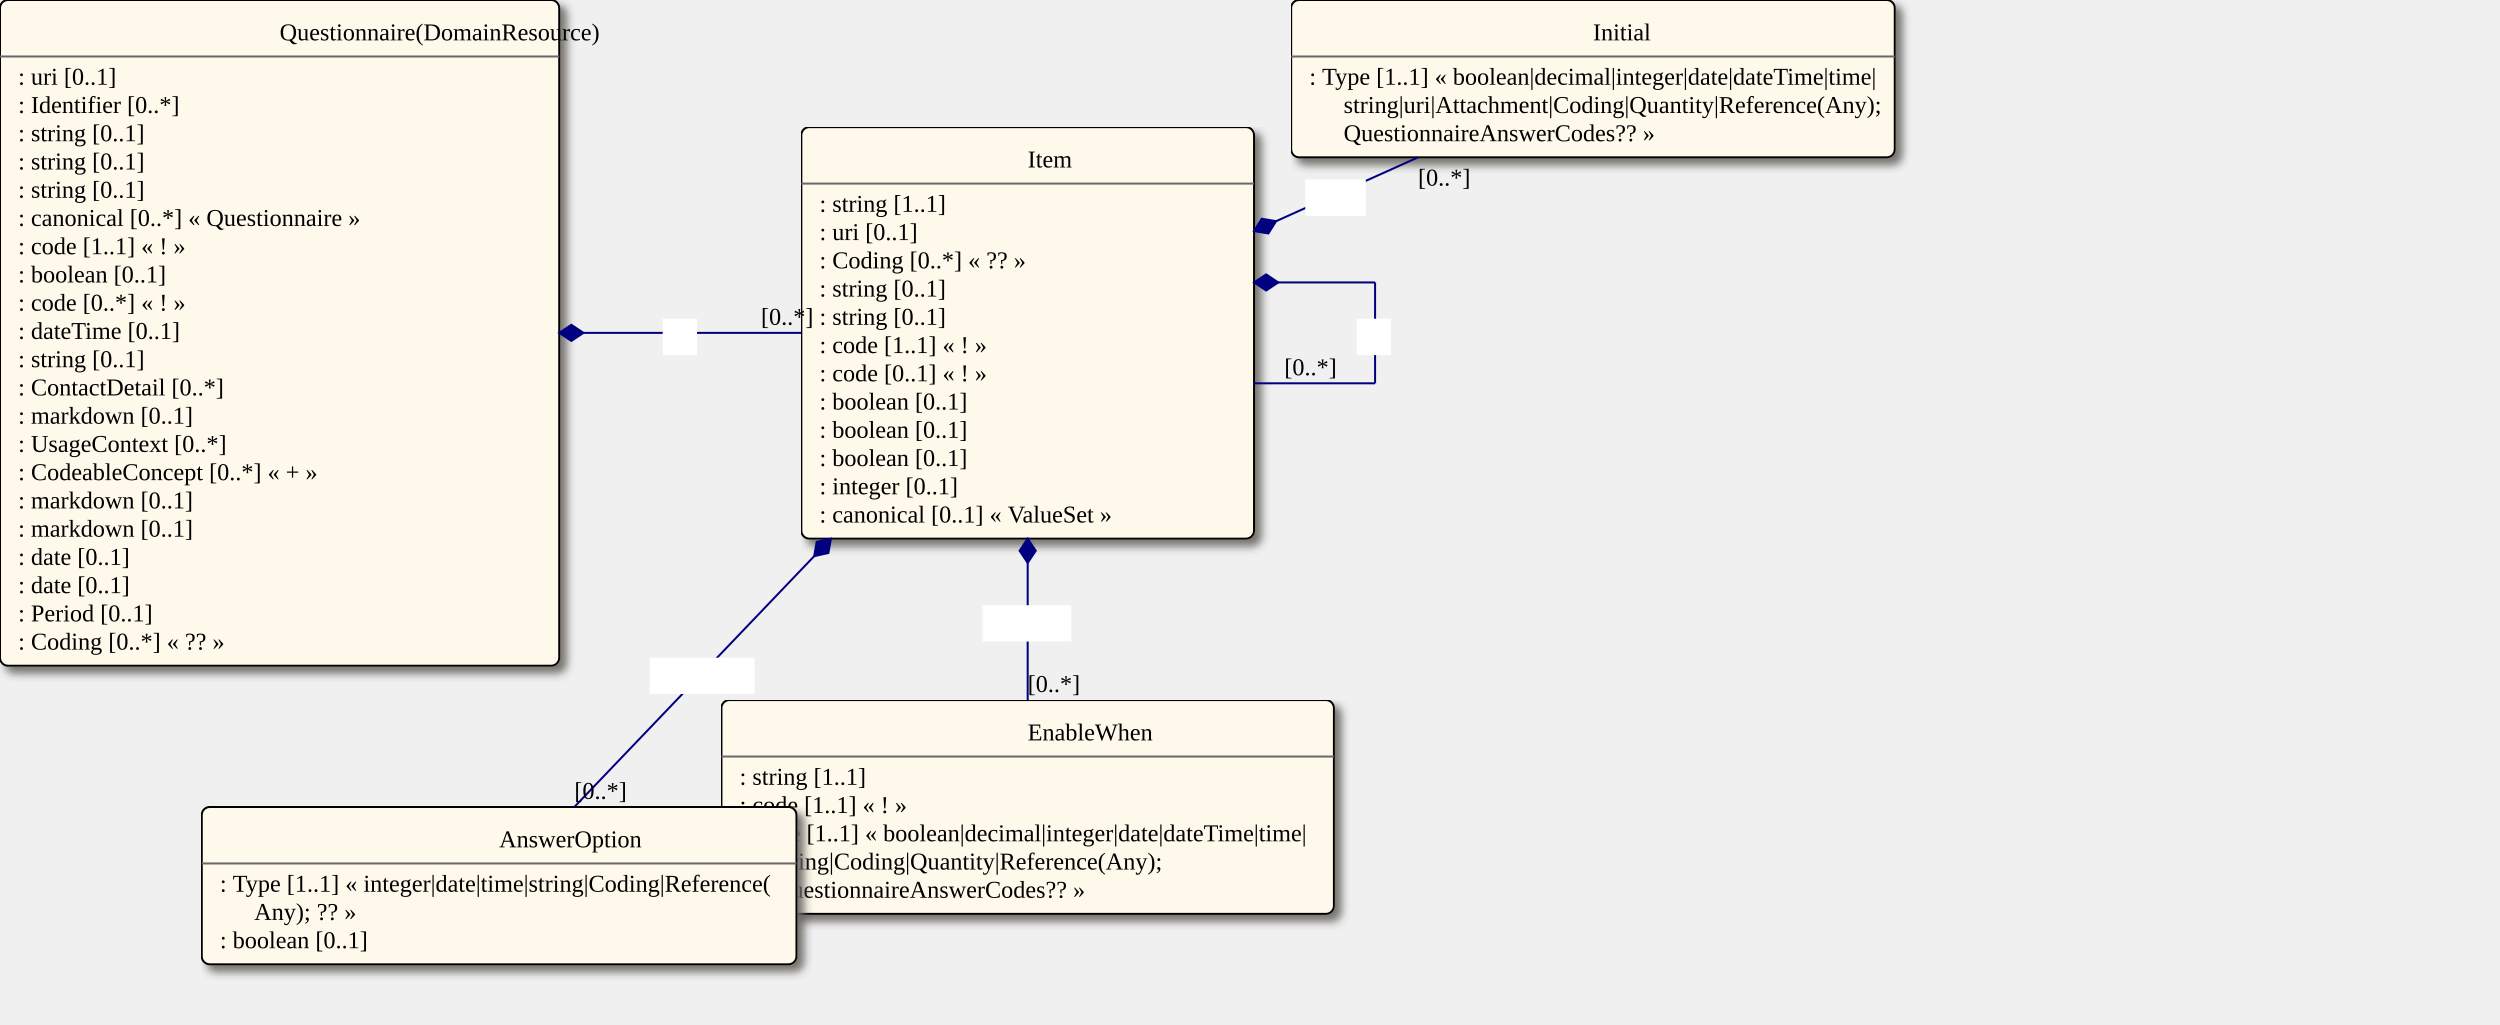
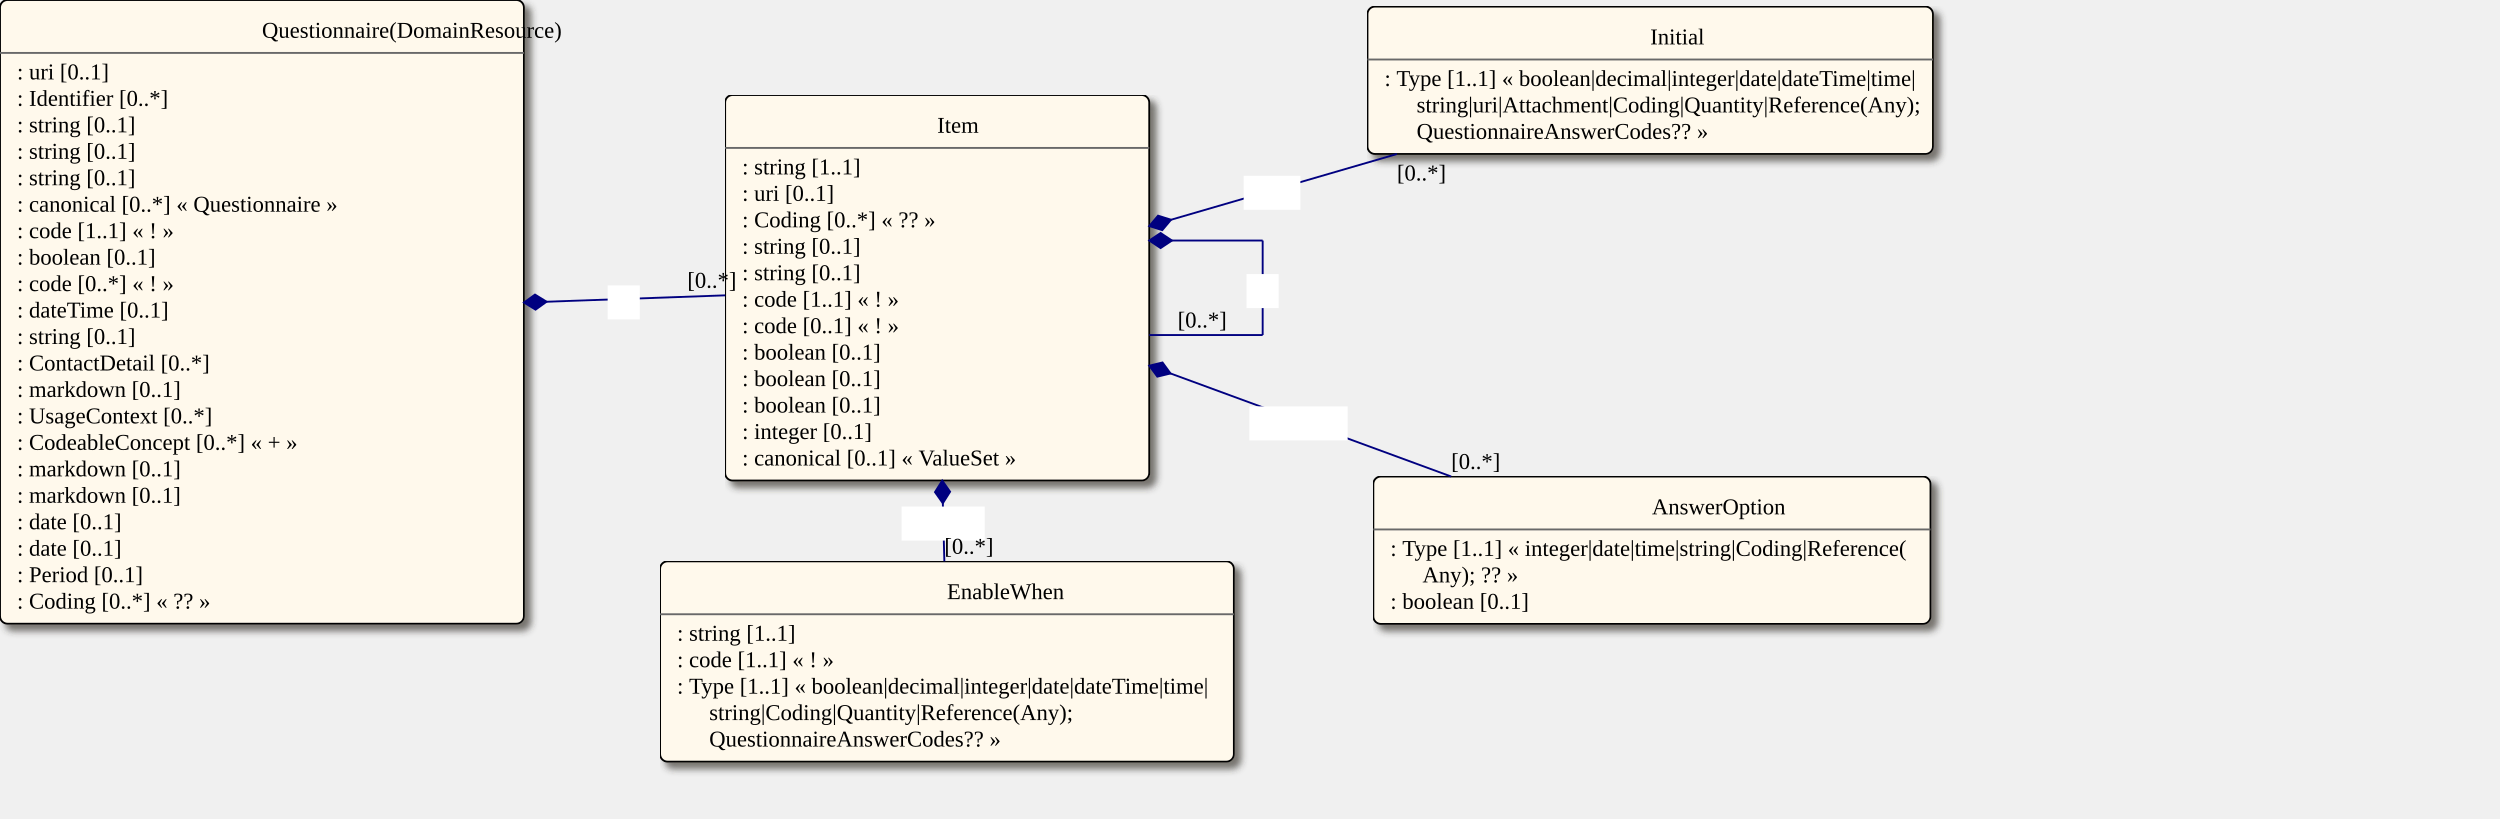
- <svg xmlns="http://www.w3.org/2000/svg" xmlns:xlink="http://www.w3.org/1999/xlink" id="n180" version="1.1" width="1239.2" height="508.0">
+ <svg xmlns="http://www.w3.org/2000/svg" xmlns:xlink="http://www.w3.org/1999/xlink" id="n180" version="1.1" width="1322.685" height="432.982">
  <defs>
    <filter id="shadow1" x="0" y="0" width="200%" height="200%">
      <feOffset result="offOut" in="SourceGraphic" dx="3" dy="3" />
      <feColorMatrix result="matrixOut" in="offOut" type="matrix" values="0.2 0 0 0 0 0 0.2 0 0 0 0 0 0.2 0 0 0 0 0 1 0" />
      <feGaussianBlur result="blurOut" in="matrixOut" stdDeviation="2" />
      <feBlend in="SourceGraphic" in2="blurOut" mode="normal" />
    </filter>
  </defs>
  <g id="n181">
    <rect id="Questionnaire" x="0.0" y="0.0" rx="4" ry="4" width="277.2" height="330.0" filter="url(#shadow1)" style="fill:#fff9ec;stroke:black;stroke-width:1" />
    <line id="n182" x1="0.0" y1="28.0" x2="277.2" y2="28.0" style="stroke:dimgrey;stroke-width:1" />
    <text id="n183" x="138.6" y="20.0" fill="black" class="diagram-class-title  diagram-class-resource">Questionnaire<tspan class="diagram-class-title-link"> (<a id="n184" xlink:href="domainresource.html" class="diagram-class-reference">DomainResource</a>)</tspan>
    </text>
    <text id="n185" x="6.0" y="42.0" fill="black" class="diagram-class-detail">
      <a id="n186" xlink:href="questionnaire-definitions.html#Questionnaire.url" /> : <a id="n187" xlink:href="datatypes.html#uri">uri</a> [0..1]</text>
    <text id="n191" x="6.0" y="56.0" fill="black" class="diagram-class-detail">
      <a id="n192" xlink:href="questionnaire-definitions.html#Questionnaire.identifier" /> : <a id="n193" xlink:href="datatypes.html#Identifier">Identifier</a> [0..*]</text>
    <text id="n197" x="6.0" y="70.0" fill="black" class="diagram-class-detail">
      <a id="n198" xlink:href="questionnaire-definitions.html#Questionnaire.version" /> : <a id="n199" xlink:href="datatypes.html#string">string</a> [0..1]</text>
    <text id="n203" x="6.0" y="84.0" fill="black" class="diagram-class-detail">
      <a id="n204" xlink:href="questionnaire-definitions.html#Questionnaire.name" /> : <a id="n205" xlink:href="datatypes.html#string">string</a> [0..1]</text>
    <text id="n209" x="6.0" y="98.0" fill="black" class="diagram-class-detail">
      <a id="n210" xlink:href="questionnaire-definitions.html#Questionnaire.title" /> : <a id="n211" xlink:href="datatypes.html#string">string</a> [0..1]</text>
    <text id="n215" x="6.0" y="112.0" fill="black" class="diagram-class-detail">
      <a id="n216" xlink:href="questionnaire-definitions.html#Questionnaire.derivedFrom" /> : <a id="n217" xlink:href="datatypes.html#canonical">canonical</a> [0..*] « <a id="n218" xlink:href="questionnaire.html#Questionnaire">Questionnaire</a> »</text>
    <text id="n223" x="6.0" y="126.0" fill="black" class="diagram-class-detail">
      <a id="n224" xlink:href="questionnaire-definitions.html#Questionnaire.status" /> : <a id="n225" xlink:href="datatypes.html#code">code</a> [1..1] « <a id="n226" xlink:href="valueset-publication-status.html" />! »</text>
    <text id="n233" x="6.0" y="140.0" fill="black" class="diagram-class-detail">
      <a id="n234" xlink:href="questionnaire-definitions.html#Questionnaire.experimental" /> : <a id="n235" xlink:href="datatypes.html#boolean">boolean</a> [0..1]</text>
    <text id="n239" x="6.0" y="154.0" fill="black" class="diagram-class-detail">
      <a id="n240" xlink:href="questionnaire-definitions.html#Questionnaire.subjectType" /> : <a id="n241" xlink:href="datatypes.html#code">code</a> [0..*] « <a id="n242" xlink:href="valueset-resource-types.html" />! »</text>
    <text id="n249" x="6.0" y="168.0" fill="black" class="diagram-class-detail">
      <a id="n250" xlink:href="questionnaire-definitions.html#Questionnaire.date" /> : <a id="n251" xlink:href="datatypes.html#dateTime">dateTime</a> [0..1]</text>
    <text id="n255" x="6.0" y="182.0" fill="black" class="diagram-class-detail">
      <a id="n256" xlink:href="questionnaire-definitions.html#Questionnaire.publisher" /> : <a id="n257" xlink:href="datatypes.html#string">string</a> [0..1]</text>
    <text id="n261" x="6.0" y="196.0" fill="black" class="diagram-class-detail">
      <a id="n262" xlink:href="questionnaire-definitions.html#Questionnaire.contact" /> : <a id="n263" xlink:href="metadatatypes.html#ContactDetail">ContactDetail</a> [0..*]</text>
    <text id="n267" x="6.0" y="210.0" fill="black" class="diagram-class-detail">
      <a id="n268" xlink:href="questionnaire-definitions.html#Questionnaire.description" /> : <a id="n269" xlink:href="datatypes.html#markdown">markdown</a> [0..1]</text>
    <text id="n273" x="6.0" y="224.0" fill="black" class="diagram-class-detail">
      <a id="n274" xlink:href="questionnaire-definitions.html#Questionnaire.useContext" /> : <a id="n275" xlink:href="metadatatypes.html#UsageContext">UsageContext</a> [0..*]</text>
    <text id="n279" x="6.0" y="238.0" fill="black" class="diagram-class-detail">
      <a id="n280" xlink:href="questionnaire-definitions.html#Questionnaire.jurisdiction" /> : <a id="n281" xlink:href="datatypes.html#CodeableConcept">CodeableConcept</a> [0..*] « <a id="n282" xlink:href="valueset-jurisdiction.html" />+ »</text>
    <text id="n289" x="6.0" y="252.0" fill="black" class="diagram-class-detail">
      <a id="n290" xlink:href="questionnaire-definitions.html#Questionnaire.purpose" /> : <a id="n291" xlink:href="datatypes.html#markdown">markdown</a> [0..1]</text>
    <text id="n295" x="6.0" y="266.0" fill="black" class="diagram-class-detail">
      <a id="n296" xlink:href="questionnaire-definitions.html#Questionnaire.copyright" /> : <a id="n297" xlink:href="datatypes.html#markdown">markdown</a> [0..1]</text>
    <text id="n301" x="6.0" y="280.0" fill="black" class="diagram-class-detail">
      <a id="n302" xlink:href="questionnaire-definitions.html#Questionnaire.approvalDate" /> : <a id="n303" xlink:href="datatypes.html#date">date</a> [0..1]</text>
    <text id="n307" x="6.0" y="294.0" fill="black" class="diagram-class-detail">
      <a id="n308" xlink:href="questionnaire-definitions.html#Questionnaire.lastReviewDate" /> : <a id="n309" xlink:href="datatypes.html#date">date</a> [0..1]</text>
    <text id="n313" x="6.0" y="308.0" fill="black" class="diagram-class-detail">
      <a id="n314" xlink:href="questionnaire-definitions.html#Questionnaire.effectivePeriod" /> : <a id="n315" xlink:href="datatypes.html#Period">Period</a> [0..1]</text>
    <text id="n319" x="6.0" y="322.0" fill="black" class="diagram-class-detail">
      <a id="n320" xlink:href="questionnaire-definitions.html#Questionnaire.code" /> : <a id="n321" xlink:href="datatypes.html#Coding">Coding</a> [0..*] « <a id="n322" xlink:href="valueset-questionnaire-questions.html" />?? »</text>
  </g>
  <g id="n329">
-     <rect id="Questionnaire.item" x="397.2" y="63.0" rx="4" ry="4" width="224.4" height="204.0" filter="url(#shadow1)" style="fill:#fff9ec;stroke:black;stroke-width:1" />
-     <line id="n330" x1="397.2" y1="91.0" x2="621.6" y2="91.0" style="stroke:dimgrey;stroke-width:1" />
-     <text id="n331" x="509.4" y="83.0" fill="black" class="diagram-class-title">Item</text>
-     <text id="n332" x="403.2" y="105.0" fill="black" class="diagram-class-detail">
+     <rect id="Questionnaire.item" x="383.645" y="50.261" rx="4" ry="4" width="224.4" height="204.0" filter="url(#shadow1)" style="fill:#fff9ec;stroke:black;stroke-width:1" />
+     <line id="n330" x1="383.645" y1="78.261" x2="608.045" y2="78.261" style="stroke:dimgrey;stroke-width:1" />
+     <text id="n331" x="495.845" y="70.261" fill="black" class="diagram-class-title">Item</text>
+     <text id="n332" x="389.645" y="92.261" fill="black" class="diagram-class-detail">
      <a id="n333" xlink:href="questionnaire-definitions.html#Questionnaire.item.linkId" /> : <a id="n334" xlink:href="datatypes.html#string">string</a> [1..1]</text>
-     <text id="n338" x="403.2" y="119.0" fill="black" class="diagram-class-detail">
+     <text id="n338" x="389.645" y="106.261" fill="black" class="diagram-class-detail">
      <a id="n339" xlink:href="questionnaire-definitions.html#Questionnaire.item.definition" /> : <a id="n340" xlink:href="datatypes.html#uri">uri</a> [0..1]</text>
-     <text id="n344" x="403.2" y="133.0" fill="black" class="diagram-class-detail">
+     <text id="n344" x="389.645" y="120.261" fill="black" class="diagram-class-detail">
      <a id="n345" xlink:href="questionnaire-definitions.html#Questionnaire.item.code" /> : <a id="n346" xlink:href="datatypes.html#Coding">Coding</a> [0..*] « <a id="n347" xlink:href="valueset-questionnaire-questions.html" />?? »</text>
-     <text id="n354" x="403.2" y="147.0" fill="black" class="diagram-class-detail">
+     <text id="n354" x="389.645" y="134.261" fill="black" class="diagram-class-detail">
      <a id="n355" xlink:href="questionnaire-definitions.html#Questionnaire.item.prefix" /> : <a id="n356" xlink:href="datatypes.html#string">string</a> [0..1]</text>
-     <text id="n360" x="403.2" y="161.0" fill="black" class="diagram-class-detail">
+     <text id="n360" x="389.645" y="148.261" fill="black" class="diagram-class-detail">
      <a id="n361" xlink:href="questionnaire-definitions.html#Questionnaire.item.text" /> : <a id="n362" xlink:href="datatypes.html#string">string</a> [0..1]</text>
-     <text id="n366" x="403.2" y="175.0" fill="black" class="diagram-class-detail">
+     <text id="n366" x="389.645" y="162.261" fill="black" class="diagram-class-detail">
      <a id="n367" xlink:href="questionnaire-definitions.html#Questionnaire.item.type" /> : <a id="n368" xlink:href="datatypes.html#code">code</a> [1..1] « <a id="n369" xlink:href="valueset-item-type.html" />! »</text>
-     <text id="n376" x="403.2" y="189.0" fill="black" class="diagram-class-detail">
+     <text id="n376" x="389.645" y="176.261" fill="black" class="diagram-class-detail">
      <a id="n377" xlink:href="questionnaire-definitions.html#Questionnaire.item.enableBehavior" /> : <a id="n378" xlink:href="datatypes.html#code">code</a> [0..1] « <a id="n379" xlink:href="valueset-questionnaire-enable-behavior.html" />! »</text>
-     <text id="n386" x="403.2" y="203.0" fill="black" class="diagram-class-detail">
+     <text id="n386" x="389.645" y="190.261" fill="black" class="diagram-class-detail">
      <a id="n387" xlink:href="questionnaire-definitions.html#Questionnaire.item.required" /> : <a id="n388" xlink:href="datatypes.html#boolean">boolean</a> [0..1]</text>
-     <text id="n392" x="403.2" y="217.0" fill="black" class="diagram-class-detail">
+     <text id="n392" x="389.645" y="204.261" fill="black" class="diagram-class-detail">
      <a id="n393" xlink:href="questionnaire-definitions.html#Questionnaire.item.repeats" /> : <a id="n394" xlink:href="datatypes.html#boolean">boolean</a> [0..1]</text>
-     <text id="n398" x="403.2" y="231.0" fill="black" class="diagram-class-detail">
+     <text id="n398" x="389.645" y="218.261" fill="black" class="diagram-class-detail">
      <a id="n399" xlink:href="questionnaire-definitions.html#Questionnaire.item.readOnly" /> : <a id="n400" xlink:href="datatypes.html#boolean">boolean</a> [0..1]</text>
-     <text id="n404" x="403.2" y="245.0" fill="black" class="diagram-class-detail">
+     <text id="n404" x="389.645" y="232.261" fill="black" class="diagram-class-detail">
      <a id="n405" xlink:href="questionnaire-definitions.html#Questionnaire.item.maxLength" /> : <a id="n406" xlink:href="datatypes.html#integer">integer</a> [0..1]</text>
-     <text id="n410" x="403.2" y="259.0" fill="black" class="diagram-class-detail">
+     <text id="n410" x="389.645" y="246.261" fill="black" class="diagram-class-detail">
      <a id="n411" xlink:href="questionnaire-definitions.html#Questionnaire.item.answerValueSet" /> : <a id="n412" xlink:href="datatypes.html#canonical">canonical</a> [0..1] « <a id="n413" xlink:href="valueset.html#ValueSet">ValueSet</a> »</text>
  </g>
  <g id="n418">
-     <rect id="Questionnaire.item.enableWhen" x="357.6" y="347.0" rx="4" ry="4" width="303.6" height="106.0" filter="url(#shadow1)" style="fill:#fff9ec;stroke:black;stroke-width:1" />
-     <line id="n419" x1="357.6" y1="375.0" x2="661.2" y2="375.0" style="stroke:dimgrey;stroke-width:1" />
-     <text id="n420" x="509.4" y="367.0" fill="black" class="diagram-class-title">EnableWhen</text>
-     <text id="n421" x="363.6" y="389.0" fill="black" class="diagram-class-detail">
+     <rect id="Questionnaire.item.enableWhen" x="349.22" y="296.982" rx="4" ry="4" width="303.6" height="106.0" filter="url(#shadow1)" style="fill:#fff9ec;stroke:black;stroke-width:1" />
+     <line id="n419" x1="349.22" y1="324.982" x2="652.82" y2="324.982" style="stroke:dimgrey;stroke-width:1" />
+     <text id="n420" x="501.02" y="316.982" fill="black" class="diagram-class-title">EnableWhen</text>
+     <text id="n421" x="355.22" y="338.982" fill="black" class="diagram-class-detail">
      <a id="n422" xlink:href="questionnaire-definitions.html#Questionnaire.item.enableWhen.question" /> : <a id="n423" xlink:href="datatypes.html#string">string</a> [1..1]</text>
-     <text id="n427" x="363.6" y="403.0" fill="black" class="diagram-class-detail">
+     <text id="n427" x="355.22" y="352.982" fill="black" class="diagram-class-detail">
      <a id="n428" xlink:href="questionnaire-definitions.html#Questionnaire.item.enableWhen.operator" /> : <a id="n429" xlink:href="datatypes.html#code">code</a> [1..1] « <a id="n430" xlink:href="valueset-questionnaire-enable-operator.html" />! »</text>
-     <text id="n437" x="363.6" y="417.0" fill="black" class="diagram-class-detail">
+     <text id="n437" x="355.22" y="366.982" fill="black" class="diagram-class-detail">
      <a id="n438" xlink:href="questionnaire-definitions.html#Questionnaire.item.enableWhen.answer_x_" /> : <a id="n439" xlink:href="formats.html#umlchoice">Type</a> [1..1] « <a id="n440" xlink:href="datatypes.html#boolean">boolean</a>|<a id="n441" xlink:href="datatypes.html#decimal">decimal</a>|<a id="n442" xlink:href="datatypes.html#integer">integer</a>|<a id="n443" xlink:href="datatypes.html#date">date</a>|<a id="n444" xlink:href="datatypes.html#dateTime">dateTime</a>|<a id="n445" xlink:href="datatypes.html#time">time</a>|</text>
-     <text id="n446" x="383.6" y="431.0" fill="black" class="diagram-class-detail">
+     <text id="n446" x="375.22" y="380.982" fill="black" class="diagram-class-detail">
      <a id="n447" xlink:href="datatypes.html#string">string</a>|<a id="n448" xlink:href="datatypes.html#Coding">Coding</a>|<a id="n449" xlink:href="datatypes.html#Quantity">Quantity</a>|<a id="n450" xlink:href="references.html#Reference">Reference</a>(<a id="n451" xlink:href="resourcelist.html#Any">Any</a>); <a id="n452" xlink:href="valueset-questionnaire-answers.html" />
    </text>
-     <text id="n454" x="383.6" y="445.0" fill="black" class="diagram-class-detail">
+     <text id="n454" x="375.22" y="394.982" fill="black" class="diagram-class-detail">
      <a id="n455" xlink:href="valueset-questionnaire-answers.html">QuestionnaireAnswerCodes</a>?? »</text>
  </g>
  <g id="n475">
-     <rect id="Questionnaire.item.answerOption" x="100.0" y="400.0" rx="4" ry="4" width="294.8" height="78.0" filter="url(#shadow1)" style="fill:#fff9ec;stroke:black;stroke-width:1" />
-     <line id="n476" x1="100.0" y1="428.0" x2="394.8" y2="428.0" style="stroke:dimgrey;stroke-width:1" />
-     <text id="n477" x="247.4" y="420.0" fill="black" class="diagram-class-title">AnswerOption</text>
-     <text id="n478" x="106.0" y="442.0" fill="black" class="diagram-class-detail">
+     <rect id="Questionnaire.item.answerOption" x="726.586" y="252.117" rx="4" ry="4" width="294.8" height="78.0" filter="url(#shadow1)" style="fill:#fff9ec;stroke:black;stroke-width:1" />
+     <line id="n476" x1="726.586" y1="280.117" x2="1021.386" y2="280.117" style="stroke:dimgrey;stroke-width:1" />
+     <text id="n477" x="873.986" y="272.117" fill="black" class="diagram-class-title">AnswerOption</text>
+     <text id="n478" x="732.586" y="294.117" fill="black" class="diagram-class-detail">
      <a id="n479" xlink:href="questionnaire-definitions.html#Questionnaire.item.answerOption.value_x_" /> : <a id="n480" xlink:href="formats.html#umlchoice">Type</a> [1..1] « <a id="n481" xlink:href="datatypes.html#integer">integer</a>|<a id="n482" xlink:href="datatypes.html#date">date</a>|<a id="n483" xlink:href="datatypes.html#time">time</a>|<a id="n484" xlink:href="datatypes.html#string">string</a>|<a id="n485" xlink:href="datatypes.html#Coding">Coding</a>|<a id="n486" xlink:href="references.html#Reference">Reference</a>(</text>
-     <text id="n487" x="126.0" y="456.0" fill="black" class="diagram-class-detail">
+     <text id="n487" x="752.586" y="308.117" fill="black" class="diagram-class-detail">
      <a id="n488" xlink:href="resourcelist.html#Any">Any</a>); <a id="n489" xlink:href="valueset-questionnaire-answers.html" />?? »</text>
-     <text id="n504" x="106.0" y="470.0" fill="black" class="diagram-class-detail">
+     <text id="n504" x="732.586" y="322.117" fill="black" class="diagram-class-detail">
      <a id="n505" xlink:href="questionnaire-definitions.html#Questionnaire.item.answerOption.initialSelected" /> : <a id="n506" xlink:href="datatypes.html#boolean">boolean</a> [0..1]</text>
  </g>
  <g id="n510">
-     <rect id="Questionnaire.item.initial" x="640.0" y="0.0" rx="4" ry="4" width="299.2" height="78.0" filter="url(#shadow1)" style="fill:#fff9ec;stroke:black;stroke-width:1" />
-     <line id="n511" x1="640.0" y1="28.0" x2="939.2" y2="28.0" style="stroke:dimgrey;stroke-width:1" />
-     <text id="n512" x="789.6" y="20.0" fill="black" class="diagram-class-title">Initial</text>
-     <text id="n513" x="646.0" y="42.0" fill="black" class="diagram-class-detail">
+     <rect id="Questionnaire.item.initial" x="723.485" y="3.483" rx="4" ry="4" width="299.2" height="78.0" filter="url(#shadow1)" style="fill:#fff9ec;stroke:black;stroke-width:1" />
+     <line id="n511" x1="723.485" y1="31.483" x2="1022.685" y2="31.483" style="stroke:dimgrey;stroke-width:1" />
+     <text id="n512" x="873.085" y="23.483" fill="black" class="diagram-class-title">Initial</text>
+     <text id="n513" x="729.485" y="45.483" fill="black" class="diagram-class-detail">
      <a id="n514" xlink:href="questionnaire-definitions.html#Questionnaire.item.initial.value_x_" /> : <a id="n515" xlink:href="formats.html#umlchoice">Type</a> [1..1] « <a id="n516" xlink:href="datatypes.html#boolean">boolean</a>|<a id="n517" xlink:href="datatypes.html#decimal">decimal</a>|<a id="n518" xlink:href="datatypes.html#integer">integer</a>|<a id="n519" xlink:href="datatypes.html#date">date</a>|<a id="n520" xlink:href="datatypes.html#dateTime">dateTime</a>|<a id="n521" xlink:href="datatypes.html#time">time</a>|</text>
-     <text id="n522" x="666.0" y="56.0" fill="black" class="diagram-class-detail">
+     <text id="n522" x="749.485" y="59.483" fill="black" class="diagram-class-detail">
      <a id="n523" xlink:href="datatypes.html#string">string</a>|<a id="n524" xlink:href="datatypes.html#uri">uri</a>|<a id="n525" xlink:href="datatypes.html#Attachment">Attachment</a>|<a id="n526" xlink:href="datatypes.html#Coding">Coding</a>|<a id="n527" xlink:href="datatypes.html#Quantity">Quantity</a>|<a id="n528" xlink:href="references.html#Reference">Reference</a>(<a id="n529" xlink:href="resourcelist.html#Any">Any</a>); <a id="n530" xlink:href="valueset-questionnaire-answers.html" />
    </text>
-     <text id="n532" x="666.0" y="70.0" fill="black" class="diagram-class-detail">
+     <text id="n532" x="749.485" y="73.483" fill="black" class="diagram-class-detail">
      <a id="n533" xlink:href="valueset-questionnaire-answers.html">QuestionnaireAnswerCodes</a>?? »</text>
  </g>
-   <line id="n555" x1="509.4" y1="267" x2="509.4" y2="347.0" style="stroke:navy;stroke-width:1" />
-   <polygon id="n556" points="509.4,267 515.4,271 521.4,267 515.4,263 509.4,267" style="fill:navy;stroke:navy;stroke-width:1" transform="rotate(90.0 509.4 267)" />
-   <rect id="n557" x="487.0" y="300.0" width="44.0" height="18.0" style="fill:white;stroke:black;stroke-width:0" />
-   <text id="n558" x="509.0" y="310.0" fill="black" class="diagram-class-linkage">
+   <line id="n555" x1="498.515" y1="254.261" x2="499.633" y2="296.982" style="stroke:navy;stroke-width:1" />
+   <polygon id="n556" points="498.515,254.261 504.515,258.261 510.515,254.261 504.515,250.261 498.515,254.261" style="fill:navy;stroke:navy;stroke-width:1" transform="rotate(88.50074 498.515 254.2612)" />
+   <rect id="n557" x="477.0" y="268.0" width="44.0" height="18.0" style="fill:white;stroke:black;stroke-width:0" />
+   <text id="n558" x="499.0" y="278.0" fill="black" class="diagram-class-linkage">
    <a id="n559" xlink:href="questionnaire-definitions.html#Questionnaire.item.enableWhen" />
  </text>
-   <text id="n560" x="509.4" y="343.0" fill="black" class="diagram-class-linkage">[0..*]</text>
-   <line id="n561" x1="411.867" y1="267" x2="284.692" y2="400.0" style="stroke:navy;stroke-width:1" />
-   <polygon id="n562" points="411.867,267 417.867,271 423.867,267 417.867,263 411.867,267" style="fill:navy;stroke:navy;stroke-width:1" transform="rotate(133.7175 411.8672 267)" />
-   <rect id="n563" x="322.0" y="326.0" width="52.0" height="18.0" style="fill:white;stroke:black;stroke-width:0" />
-   <text id="n564" x="348.0" y="336.0" fill="black" class="diagram-class-linkage">
+   <text id="n560" x="499.633" y="292.982" fill="black" class="diagram-class-linkage">[0..*]</text>
+   <line id="n561" x1="608.045" y1="193.462" x2="767.779" y2="252.117" style="stroke:navy;stroke-width:1" />
+   <polygon id="n562" points="608.045,193.462 614.045,197.462 620.045,193.462 614.045,189.462 608.045,193.462" style="fill:navy;stroke:navy;stroke-width:1" transform="rotate(20.16364 608.0454 193.462)" />
+   <rect id="n563" x="661.0" y="215.0" width="52.0" height="18.0" style="fill:white;stroke:black;stroke-width:0" />
+   <text id="n564" x="687.0" y="225.0" fill="black" class="diagram-class-linkage">
    <a id="n565" xlink:href="questionnaire-definitions.html#Questionnaire.item.answerOption" />
  </text>
-   <text id="n566" x="284.692" y="396.0" fill="black" class="diagram-class-linkage">[0..*]</text>
-   <line id="n567" x1="621.6" y1="114.546" x2="702.871" y2="78.0" style="stroke:navy;stroke-width:1" />
-   <polygon id="n568" points="621.6,114.546 627.6,118.546 633.6,114.546 627.6,110.546 621.6,114.546" style="fill:navy;stroke:navy;stroke-width:1" transform="rotate(-24.21244 621.6 114.546)" />
-   <rect id="n569" x="647.0" y="89.0" width="30.0" height="18.0" style="fill:white;stroke:black;stroke-width:0" />
-   <text id="n570" x="662.0" y="99.0" fill="black" class="diagram-class-linkage">
+   <text id="n566" x="767.779" y="248.117" fill="black" class="diagram-class-linkage">[0..*]</text>
+   <line id="n567" x1="608.045" y1="119.61" x2="739.067" y2="81.483" style="stroke:navy;stroke-width:1" />
+   <polygon id="n568" points="608.045,119.61 614.045,123.61 620.045,119.61 614.045,115.61 608.045,119.61" style="fill:navy;stroke:navy;stroke-width:1" transform="rotate(-16.22526 608.0454 119.6105)" />
+   <rect id="n569" x="658.0" y="93.0" width="30.0" height="18.0" style="fill:white;stroke:black;stroke-width:0" />
+   <text id="n570" x="673.0" y="103.0" fill="black" class="diagram-class-linkage">
    <a id="n571" xlink:href="questionnaire-definitions.html#Questionnaire.item.initial" />
  </text>
-   <text id="n572" x="702.871" y="92.0" fill="black" class="diagram-class-linkage">[0..*]</text>
-   <line id="n573" x1="621.6" y1="140.0" x2="681.6" y2="140.0" style="stroke:navy;stroke-width:1" />
-   <line id="n574" x1="681.6" y1="140.0" x2="681.6" y2="190.0" style="stroke:navy;stroke-width:1" />
-   <line id="n575" x1="681.6" y1="190.0" x2="621.6" y2="190.0" style="stroke:navy;stroke-width:1" />
-   <polygon id="n576" points="621.6,140.0 627.6,144.0 633.6,140.0 627.6,136.0 621.6,140.0" style="fill:navy;stroke:navy;stroke-width:1" transform="rotate(0.0 621.6 140.0)" />
-   <rect id="n577" x="672.5" y="158.0" width="17.0" height="18.0" style="fill:white;stroke:black;stroke-width:0" />
-   <text id="n578" x="681.0" y="168.0" fill="black" class="diagram-class-linkage">
+   <text id="n572" x="739.067" y="95.483" fill="black" class="diagram-class-linkage">[0..*]</text>
+   <line id="n573" x1="608.045" y1="127.261" x2="668.045" y2="127.261" style="stroke:navy;stroke-width:1" />
+   <line id="n574" x1="668.045" y1="127.261" x2="668.045" y2="177.261" style="stroke:navy;stroke-width:1" />
+   <line id="n575" x1="668.045" y1="177.261" x2="608.045" y2="177.261" style="stroke:navy;stroke-width:1" />
+   <polygon id="n576" points="608.045,127.261 614.045,131.261 620.045,127.261 614.045,123.261 608.045,127.261" style="fill:navy;stroke:navy;stroke-width:1" transform="rotate(0.0 608.0454 127.2612)" />
+   <rect id="n577" x="659.5" y="145.0" width="17.0" height="18.0" style="fill:white;stroke:black;stroke-width:0" />
+   <text id="n578" x="668.0" y="155.0" fill="black" class="diagram-class-linkage">
    <a id="n579" xlink:href="questionnaire-definitions.html#Questionnaire.item.item" />
  </text>
-   <text id="n580" x="636.6" y="186.0" fill="black" class="diagram-class-linkage">[0..*]</text>
-   <line id="n581" x1="277.2" y1="165.0" x2="397.2" y2="165.0" style="stroke:navy;stroke-width:1" />
-   <polygon id="n582" points="277.2,165.0 283.2,169.0 289.2,165.0 283.2,161.0 277.2,165.0" style="fill:navy;stroke:navy;stroke-width:1" transform="rotate(0.0 277.2 165.0)" />
-   <rect id="n583" x="328.5" y="158.0" width="17.0" height="18.0" style="fill:white;stroke:black;stroke-width:0" />
-   <text id="n584" x="337.0" y="168.0" fill="black" class="diagram-class-linkage">
+   <text id="n580" x="623.045" y="173.261" fill="black" class="diagram-class-linkage">[0..*]</text>
+   <line id="n581" x1="277.2" y1="160.058" x2="383.645" y2="156.262" style="stroke:navy;stroke-width:1" />
+   <polygon id="n582" points="277.2,160.058 283.2,164.058 289.2,160.058 283.2,156.058 277.2,160.058" style="fill:navy;stroke:navy;stroke-width:1" transform="rotate(-2.042205 277.2 160.0578)" />
+   <rect id="n583" x="321.5" y="151.0" width="17.0" height="18.0" style="fill:white;stroke:black;stroke-width:0" />
+   <text id="n584" x="330.0" y="161.0" fill="black" class="diagram-class-linkage">
    <a id="n585" xlink:href="questionnaire-definitions.html#Questionnaire.item" />
  </text>
-   <text id="n586" x="377.2" y="161.0" fill="black" class="diagram-class-linkage">[0..*]</text>
+   <text id="n586" x="363.645" y="152.262" fill="black" class="diagram-class-linkage">[0..*]</text>
</svg>
